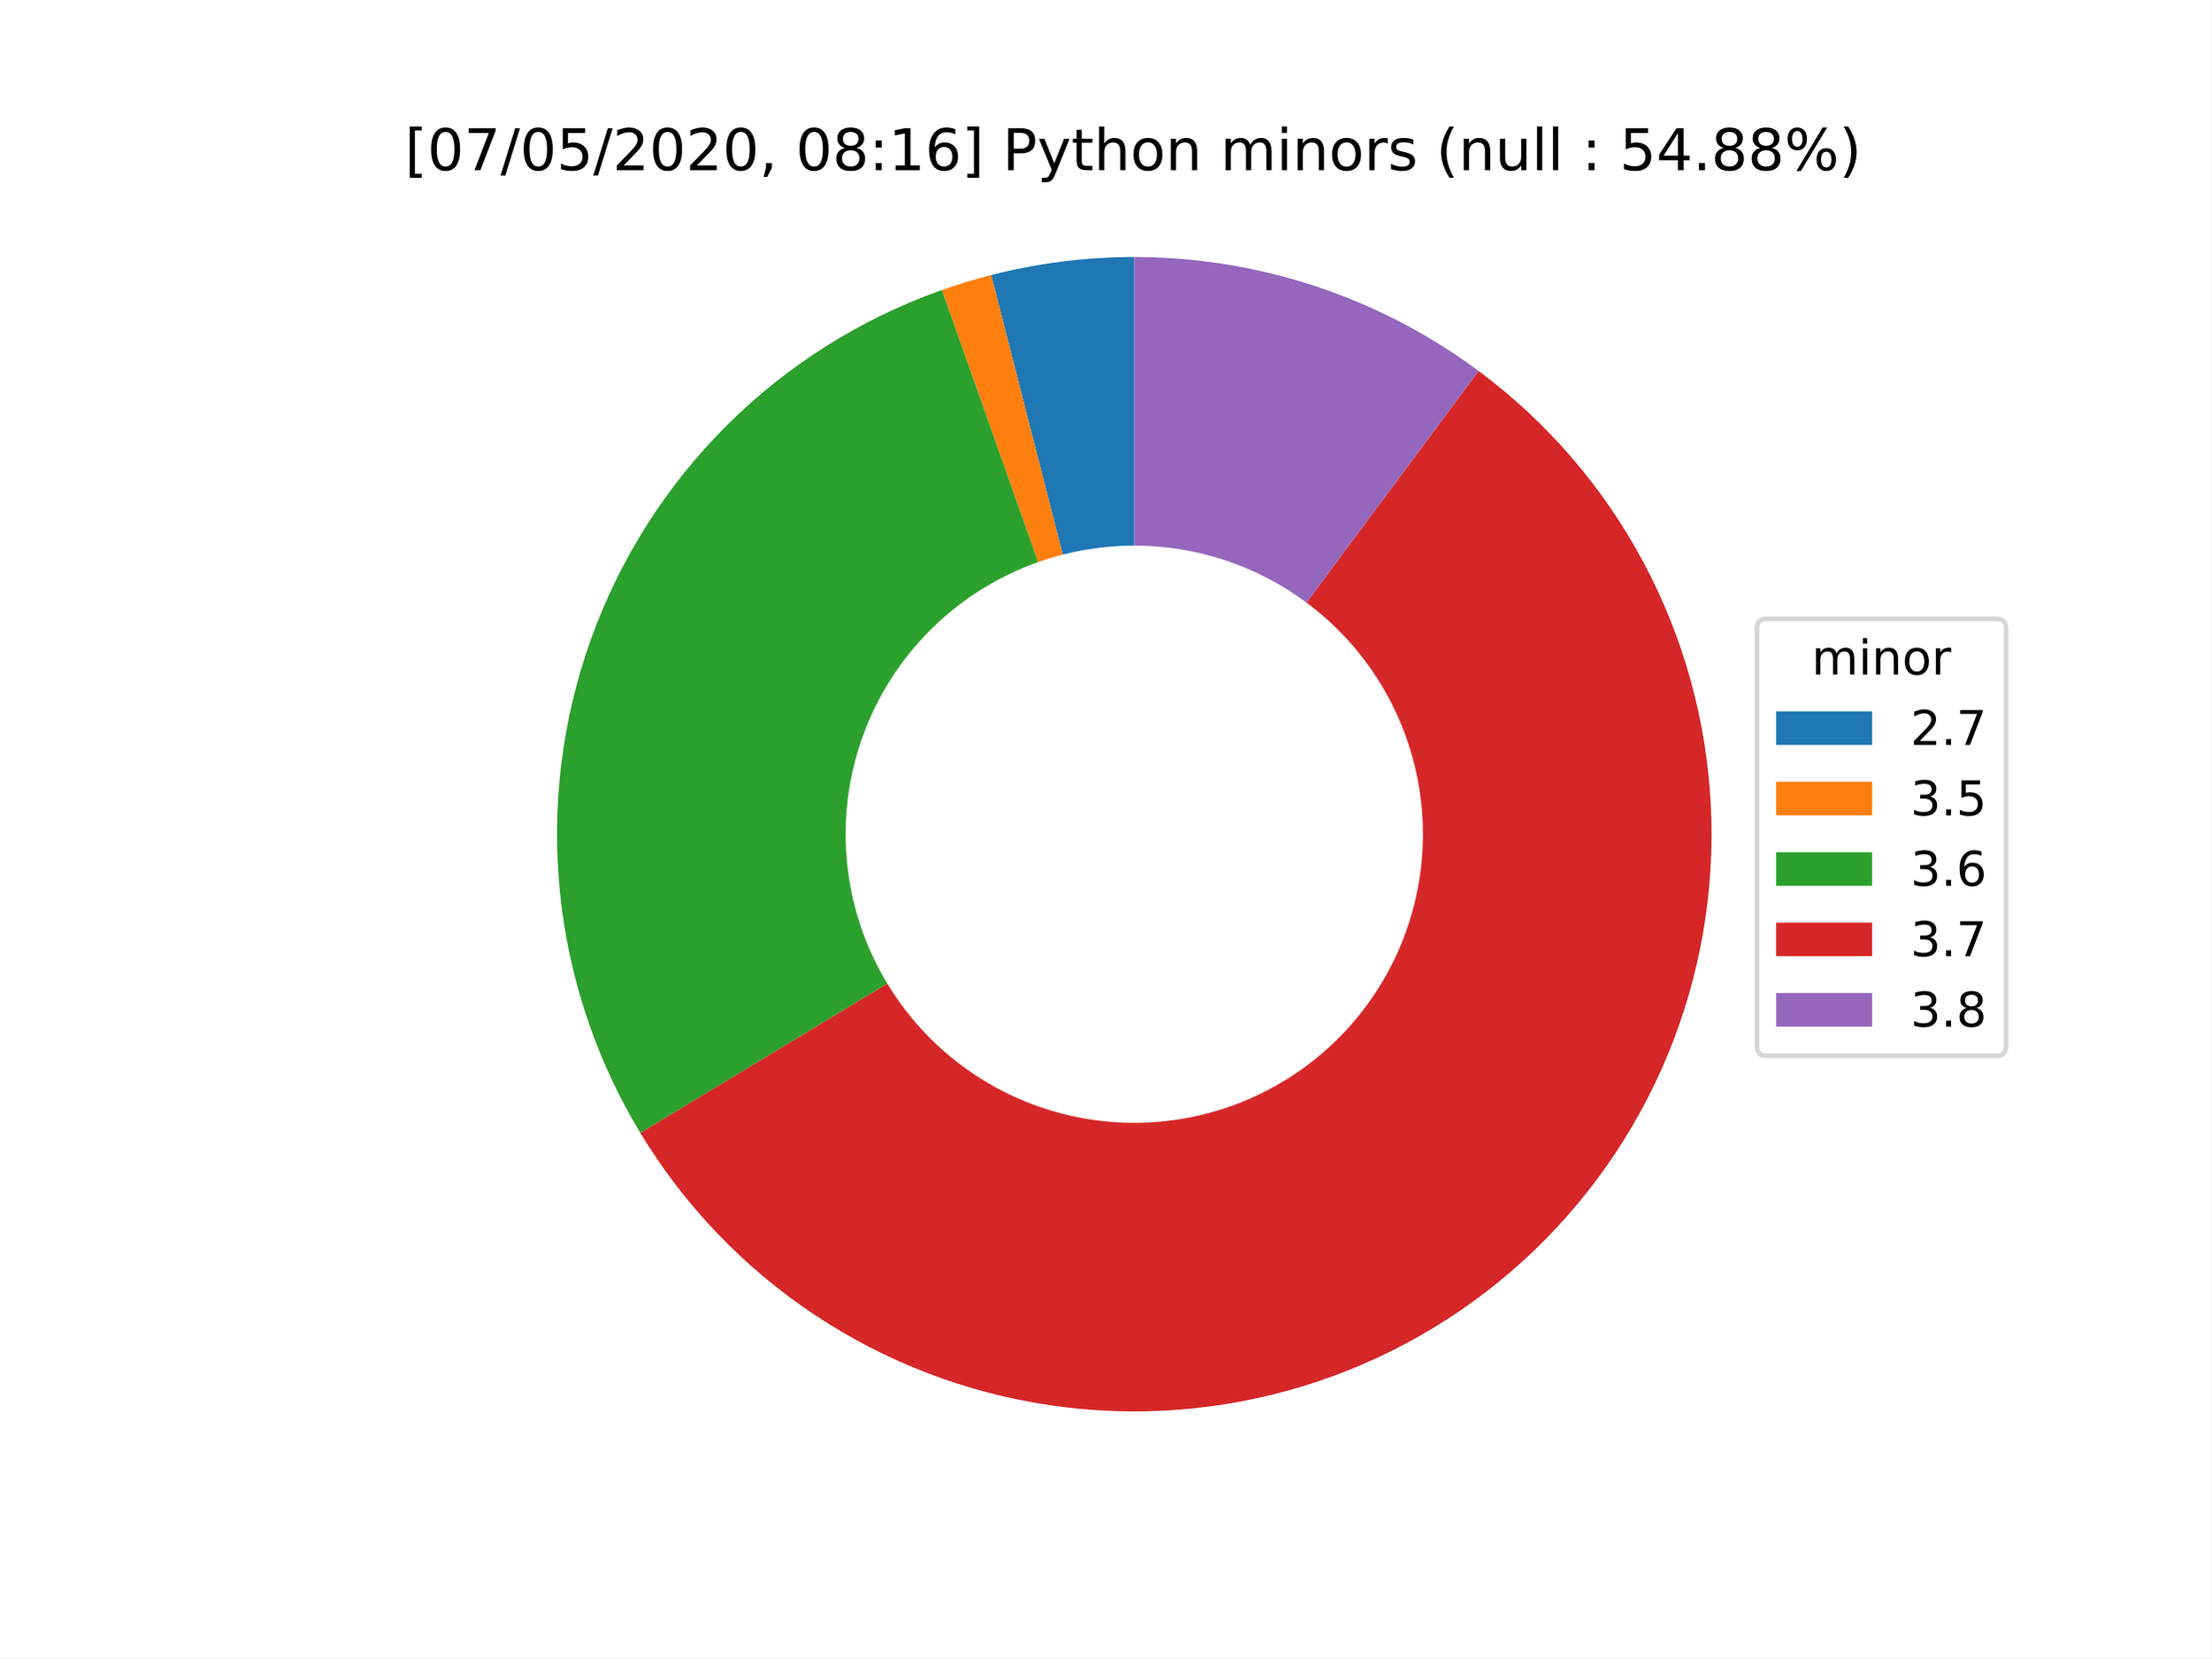
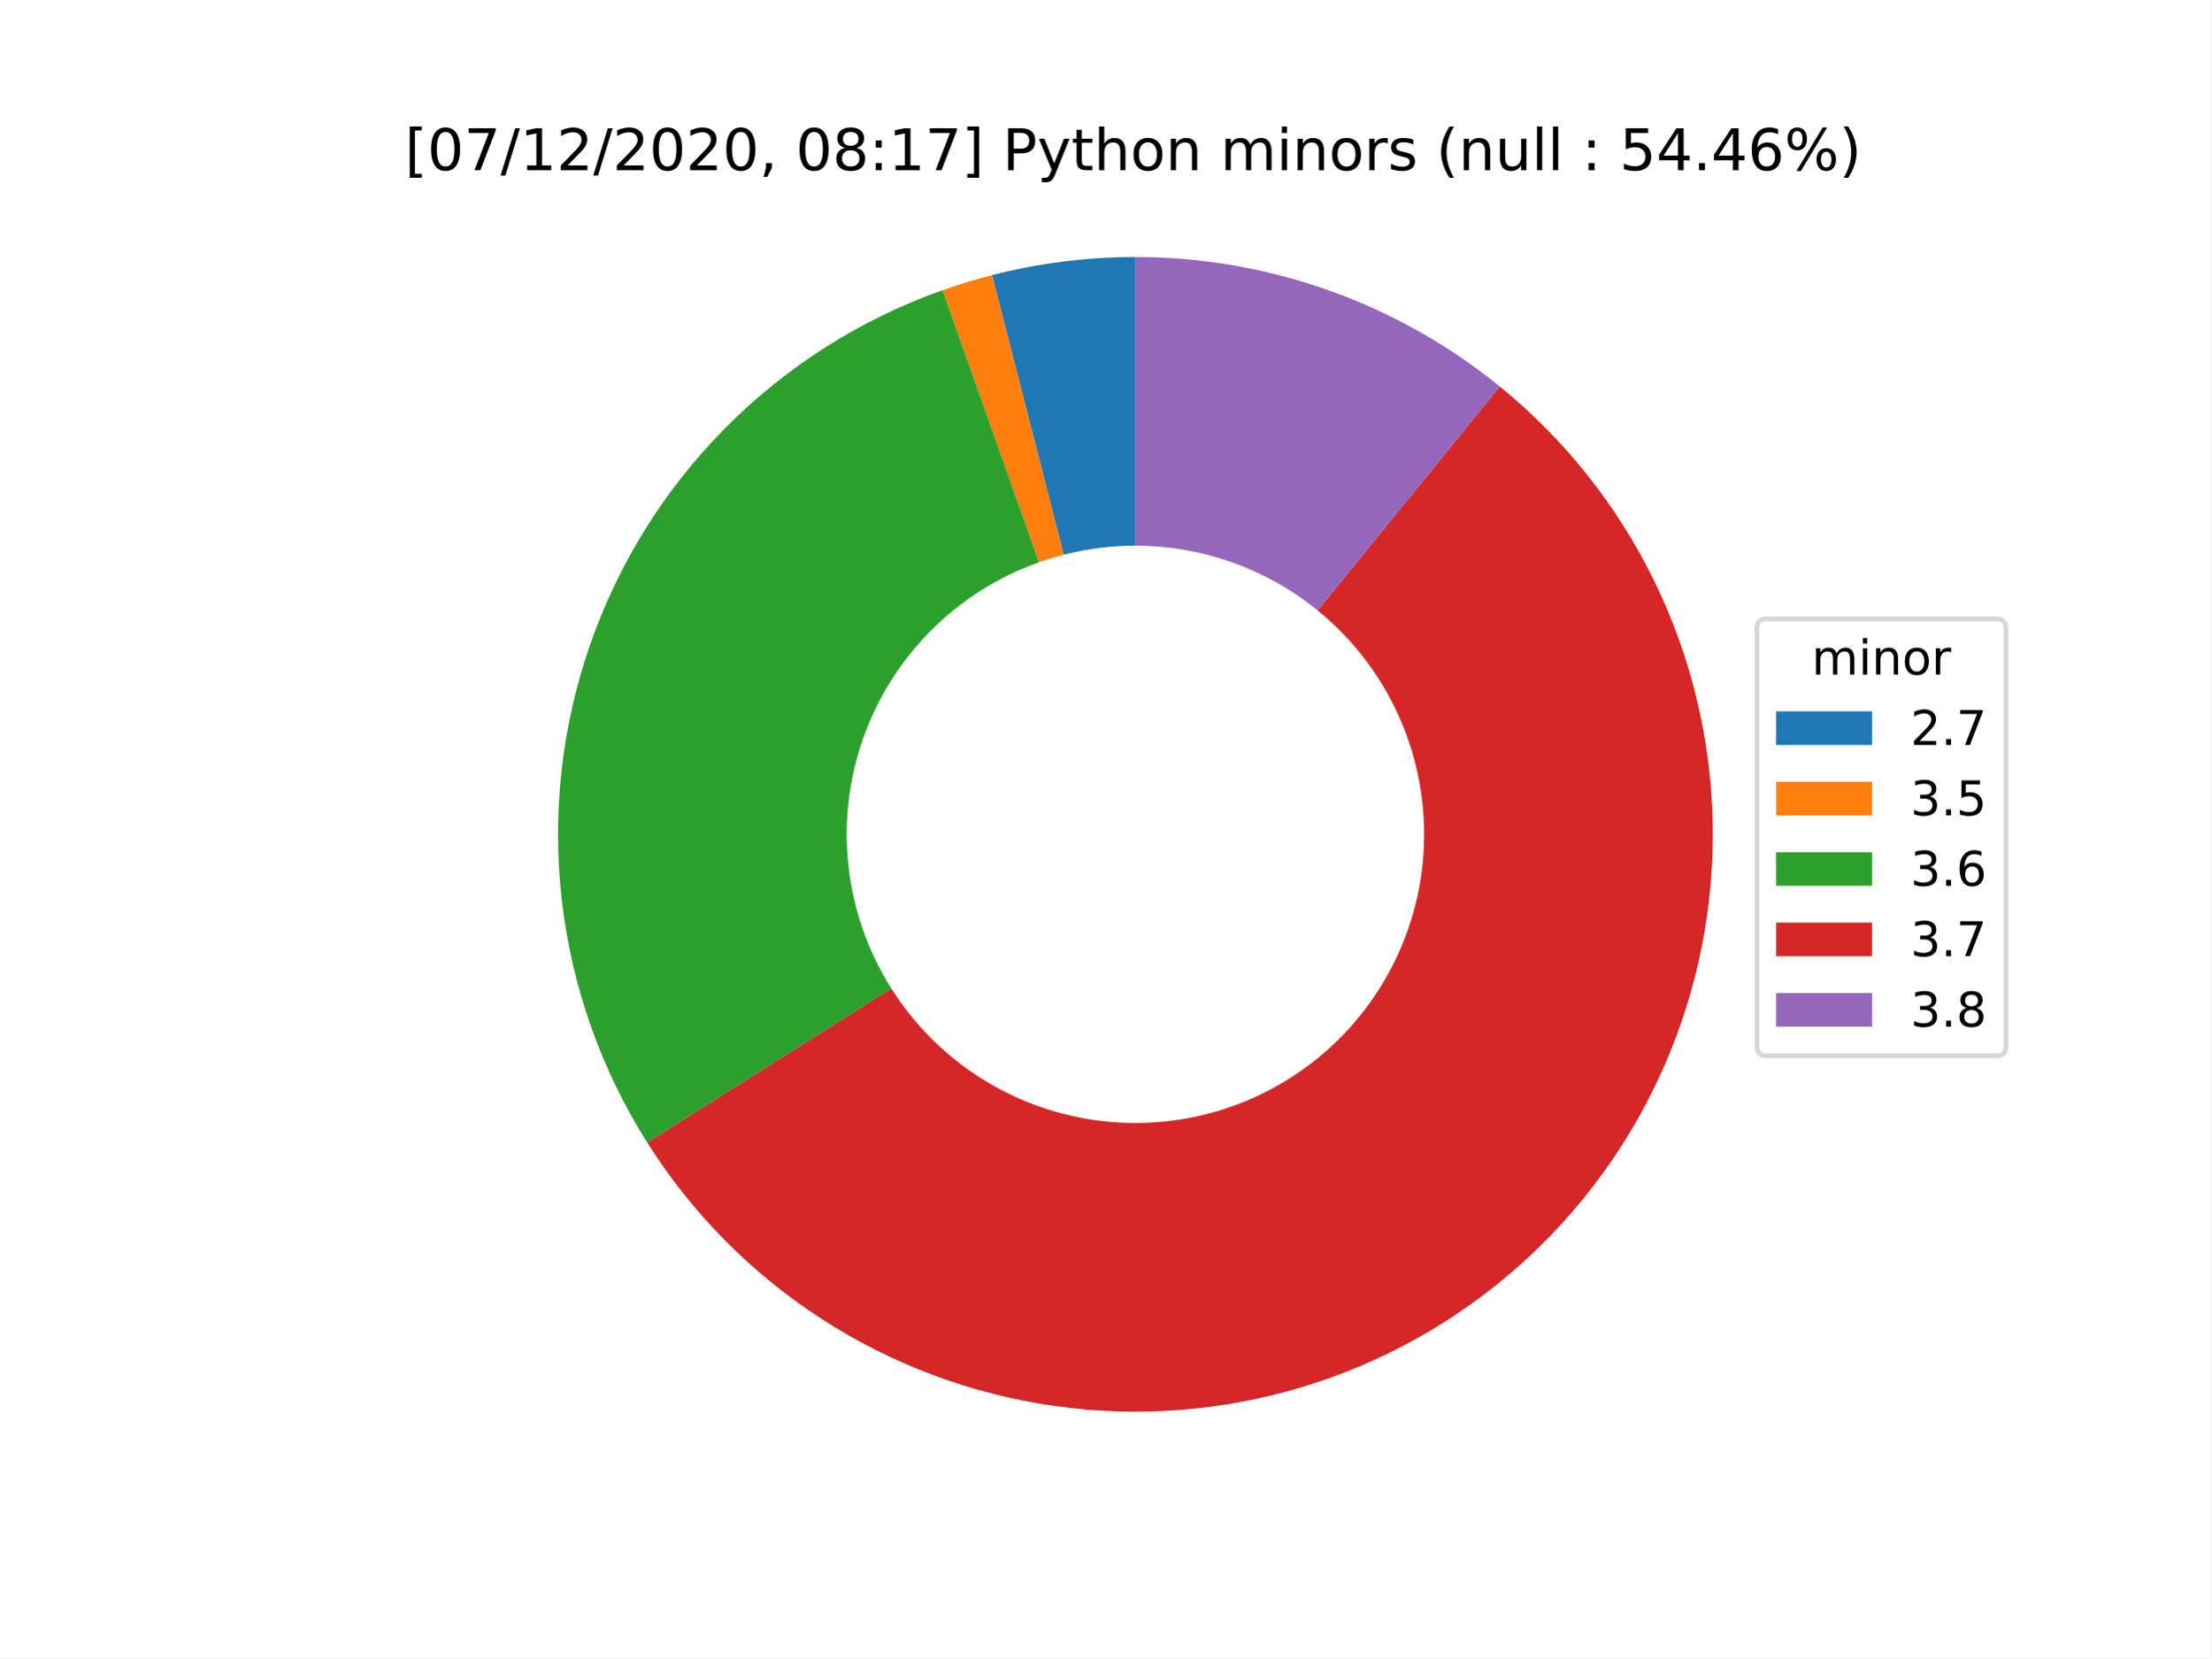
<svg xmlns="http://www.w3.org/2000/svg" xmlns:xlink="http://www.w3.org/1999/xlink" height="345.6pt" version="1.1" viewBox="0 0 460.8 345.6" width="460.8pt">
  <defs>
    <style type="text/css">
*{stroke-linecap:butt;stroke-linejoin:round;}
  </style>
  </defs>
  <g id="figure_1">
    <g id="patch_1">
      <path d="M 0 345.6  L 460.8 345.6  L 460.8 0  L 0 0  z " style="fill:#ffffff;" />
    </g>
    <g id="axes_1">
      <g id="patch_2">
-         <path d="M 236.387 53.568  C 231.36 53.568 226.339 53.883 221.351 54.511  C 216.364 55.139 211.421 56.08 206.552 57.326  L 221.469 115.601  C 223.904 114.978 226.376 114.508 228.869 114.194  C 231.363 113.88 233.874 113.722 236.387 113.722  L 236.387 53.568  z " style="fill:#1f77b4;" />
+         <path d="M 236.625 53.568  C 231.589 53.568 226.557 53.884 221.56 54.515  C 216.564 55.145 211.611 56.089 206.732 57.34  L 221.679 115.62  C 224.118 114.994 226.595 114.522 229.093 114.207  C 231.591 113.892 234.107 113.734 236.625 113.734  L 236.625 53.568  z " style="fill:#1f77b4;" />
      </g>
      <g id="patch_3">
-         <path d="M 206.552 57.326  C 204.821 57.769 203.1 58.251 201.391 58.77  C 199.681 59.29 197.984 59.848 196.299 60.443  L 216.343 117.16  C 217.185 116.862 218.034 116.583 218.889 116.323  C 219.743 116.063 220.604 115.823 221.469 115.601  L 206.552 57.326  z " style="fill:#ff7f0e;" />
+         <path d="M 206.732 57.34  C 204.991 57.787 203.259 58.273 201.539 58.797  C 199.819 59.321 198.111 59.884 196.416 60.485  L 216.521 117.192  C 217.368 116.892 218.222 116.61 219.082 116.348  C 219.942 116.086 220.808 115.843 221.679 115.62  L 206.732 57.34  z " style="fill:#ff7f0e;" />
      </g>
      <g id="patch_4">
-         <path d="M 196.299 60.443  C 179.451 66.398 164.139 76.031 151.479 88.643  C 138.82 101.254 129.127 116.529 123.108 133.354  C 117.09 150.179 114.895 168.136 116.683 185.916  C 118.471 203.695 124.198 220.855 133.447 236.145  L 184.917 205.01  C 180.293 197.366 177.429 188.786 176.535 179.896  C 175.641 171.006 176.738 162.028 179.748 153.615  C 182.757 145.202 187.603 137.565 193.933 131.259  C 200.263 124.954 207.919 120.137 216.343 117.16  L 196.299 60.443  z " style="fill:#2ca02c;" />
+         <path d="M 196.416 60.485  C 179.397 66.519 163.953 76.307 151.231 89.121  C 138.509 101.935 128.834 117.45 122.923 134.512  C 117.013 151.574 115.018 169.749 117.087 187.687  C 119.156 205.625 125.236 222.869 134.876 238.137  L 185.751 206.018  C 180.931 198.384 177.891 189.762 176.856 180.793  C 175.822 171.824 176.819 162.736 179.774 154.205  C 182.73 145.674 187.567 137.917 193.928 131.51  C 200.289 125.103 208.011 120.209 216.521 117.192  L 196.416 60.485  z " style="fill:#2ca02c;" />
      </g>
      <g id="patch_5">
-         <path d="M 133.447 236.145  C 142.641 251.344 155.088 264.32 169.891 274.138  C 184.695 283.956 201.491 290.374 219.069 292.931  C 236.648 295.488 254.576 294.12 271.563 288.927  C 288.55 283.733 304.178 274.841 317.321 262.891  C 330.464 250.941 340.799 236.227 347.581 219.809  C 354.363 203.392 357.425 185.674 356.548 167.932  C 355.67 150.191 350.874 132.861 342.505 117.193  C 334.136 101.525 322.4 87.903 308.141 77.308  L 272.264 125.592  C 279.393 130.889 285.261 137.7 289.446 145.535  C 293.631 153.369 296.029 162.033 296.467 170.904  C 296.906 179.775 295.375 188.634 291.984 196.843  C 288.593 205.052 283.425 212.408 276.854 218.383  C 270.283 224.358 262.469 228.804 253.975 231.401  C 245.481 233.998 236.517 234.682 227.728 233.404  C 218.939 232.125 210.541 228.916 203.139 224.007  C 195.737 219.098 189.514 212.61 184.917 205.01  L 133.447 236.145  z " style="fill:#d62728;" />
+         <path d="M 134.876 238.137  C 144.19 252.891 156.603 265.443 171.251 274.923  C 185.899 284.402 202.435 290.583 219.71 293.035  C 236.984 295.488 254.587 294.155 271.295 289.128  C 288.003 284.1 303.419 275.499 316.472 263.922  C 329.525 252.344 339.905 238.065 346.891 222.076  C 353.877 206.088 357.302 188.77 356.929 171.327  C 356.556 153.883 352.393 136.727 344.731 121.052  C 337.068 105.377 326.087 91.555 312.551 80.546  L 274.588 127.222  C 281.356 132.727 286.847 139.638 290.678 147.476  C 294.509 155.313 296.591 163.891 296.777 172.613  C 296.964 181.335 295.251 189.994 291.758 197.988  C 288.265 205.982 283.075 213.122 276.549 218.91  C 270.022 224.699 262.314 229 253.96 231.513  C 245.606 234.027 236.805 234.694 228.168 233.467  C 219.53 232.241 211.262 229.15 203.938 224.411  C 196.614 219.671 190.408 213.395 185.751 206.018  L 134.876 238.137  z " style="fill:#d62728;" />
      </g>
      <g id="patch_6">
-         <path d="M 308.141 77.308  C 297.835 69.65 286.368 63.691 274.177 59.657  C 261.986 55.624 249.228 53.568 236.387 53.568  L 236.387 113.722  C 242.807 113.722 249.186 114.75 255.282 116.767  C 261.377 118.783 267.111 121.763 272.264 125.592  L 308.141 77.308  z " style="fill:#9467bd;" />
+         <path d="M 312.551 80.546  C 301.902 71.884 289.848 65.109 276.913 60.513  C 263.979 55.917 250.352 53.568 236.625 53.568  L 236.625 113.734  C 243.489 113.734 250.302 114.908 256.769 117.206  C 263.237 119.504 269.263 122.892 274.588 127.222  L 312.551 80.546  z " style="fill:#9467bd;" />
      </g>
      <g id="matplotlib.axis_1" />
      <g id="matplotlib.axis_2" />
      <g id="text_1">
        <defs>
          <path d="M 8.594 75.984  L 29.297 75.984  L 29.297 69  L 17.578 69  L 17.578 -6.203  L 29.297 -6.203  L 29.297 -13.188  L 8.594 -13.188  z " id="DejaVuSans-91" />
          <path d="M 31.781 66.406  Q 24.172 66.406 20.328 58.906  Q 16.5 51.422 16.5 36.375  Q 16.5 21.391 20.328 13.891  Q 24.172 6.391 31.781 6.391  Q 39.453 6.391 43.281 13.891  Q 47.125 21.391 47.125 36.375  Q 47.125 51.422 43.281 58.906  Q 39.453 66.406 31.781 66.406  z M 31.781 74.219  Q 44.047 74.219 50.516 64.516  Q 56.984 54.828 56.984 36.375  Q 56.984 17.969 50.516 8.266  Q 44.047 -1.422 31.781 -1.422  Q 19.531 -1.422 13.062 8.266  Q 6.594 17.969 6.594 36.375  Q 6.594 54.828 13.062 64.516  Q 19.531 74.219 31.781 74.219  z " id="DejaVuSans-48" />
          <path d="M 8.203 72.906  L 55.078 72.906  L 55.078 68.703  L 28.609 0  L 18.312 0  L 43.219 64.594  L 8.203 64.594  z " id="DejaVuSans-55" />
          <path d="M 25.391 72.906  L 33.688 72.906  L 8.297 -9.281  L 0 -9.281  z " id="DejaVuSans-47" />
-           <path d="M 10.797 72.906  L 49.516 72.906  L 49.516 64.594  L 19.828 64.594  L 19.828 46.734  Q 21.969 47.469 24.109 47.828  Q 26.266 48.188 28.422 48.188  Q 40.625 48.188 47.75 41.5  Q 54.891 34.812 54.891 23.391  Q 54.891 11.625 47.562 5.094  Q 40.234 -1.422 26.906 -1.422  Q 22.312 -1.422 17.547 -0.641  Q 12.797 0.141 7.719 1.703  L 7.719 11.625  Q 12.109 9.234 16.797 8.062  Q 21.484 6.891 26.703 6.891  Q 35.156 6.891 40.078 11.328  Q 45.016 15.766 45.016 23.391  Q 45.016 31 40.078 35.438  Q 35.156 39.891 26.703 39.891  Q 22.75 39.891 18.812 39.016  Q 14.891 38.141 10.797 36.281  z " id="DejaVuSans-53" />
+           <path d="M 12.406 8.297  L 28.516 8.297  L 28.516 63.922  L 10.984 60.406  L 10.984 69.391  L 28.422 72.906  L 38.281 72.906  L 38.281 8.297  L 54.391 8.297  L 54.391 0  L 12.406 0  z " id="DejaVuSans-49" />
          <path d="M 19.188 8.297  L 53.609 8.297  L 53.609 0  L 7.328 0  L 7.328 8.297  Q 12.938 14.109 22.625 23.891  Q 32.328 33.688 34.812 36.531  Q 39.547 41.844 41.422 45.531  Q 43.312 49.219 43.312 52.781  Q 43.312 58.594 39.234 62.25  Q 35.156 65.922 28.609 65.922  Q 23.969 65.922 18.812 64.312  Q 13.672 62.703 7.812 59.422  L 7.812 69.391  Q 13.766 71.781 18.938 73  Q 24.125 74.219 28.422 74.219  Q 39.75 74.219 46.484 68.547  Q 53.219 62.891 53.219 53.422  Q 53.219 48.922 51.531 44.891  Q 49.859 40.875 45.406 35.406  Q 44.188 33.984 37.641 27.219  Q 31.109 20.453 19.188 8.297  z " id="DejaVuSans-50" />
          <path d="M 11.719 12.406  L 22.016 12.406  L 22.016 4  L 14.016 -11.625  L 7.719 -11.625  L 11.719 4  z " id="DejaVuSans-44" />
          <path id="DejaVuSans-32" />
          <path d="M 31.781 34.625  Q 24.75 34.625 20.719 30.859  Q 16.703 27.094 16.703 20.516  Q 16.703 13.922 20.719 10.156  Q 24.75 6.391 31.781 6.391  Q 38.812 6.391 42.859 10.172  Q 46.922 13.969 46.922 20.516  Q 46.922 27.094 42.891 30.859  Q 38.875 34.625 31.781 34.625  z M 21.922 38.812  Q 15.578 40.375 12.031 44.719  Q 8.5 49.078 8.5 55.328  Q 8.5 64.062 14.719 69.141  Q 20.953 74.219 31.781 74.219  Q 42.672 74.219 48.875 69.141  Q 55.078 64.062 55.078 55.328  Q 55.078 49.078 51.531 44.719  Q 48 40.375 41.703 38.812  Q 48.828 37.156 52.797 32.312  Q 56.781 27.484 56.781 20.516  Q 56.781 9.906 50.312 4.234  Q 43.844 -1.422 31.781 -1.422  Q 19.734 -1.422 13.25 4.234  Q 6.781 9.906 6.781 20.516  Q 6.781 27.484 10.781 32.312  Q 14.797 37.156 21.922 38.812  z M 18.312 54.391  Q 18.312 48.734 21.844 45.562  Q 25.391 42.391 31.781 42.391  Q 38.141 42.391 41.719 45.562  Q 45.312 48.734 45.312 54.391  Q 45.312 60.062 41.719 63.234  Q 38.141 66.406 31.781 66.406  Q 25.391 66.406 21.844 63.234  Q 18.312 60.062 18.312 54.391  z " id="DejaVuSans-56" />
          <path d="M 11.719 12.406  L 22.016 12.406  L 22.016 0  L 11.719 0  z M 11.719 51.703  L 22.016 51.703  L 22.016 39.312  L 11.719 39.312  z " id="DejaVuSans-58" />
-           <path d="M 12.406 8.297  L 28.516 8.297  L 28.516 63.922  L 10.984 60.406  L 10.984 69.391  L 28.422 72.906  L 38.281 72.906  L 38.281 8.297  L 54.391 8.297  L 54.391 0  L 12.406 0  z " id="DejaVuSans-49" />
-           <path d="M 33.016 40.375  Q 26.375 40.375 22.484 35.828  Q 18.609 31.297 18.609 23.391  Q 18.609 15.531 22.484 10.953  Q 26.375 6.391 33.016 6.391  Q 39.656 6.391 43.531 10.953  Q 47.406 15.531 47.406 23.391  Q 47.406 31.297 43.531 35.828  Q 39.656 40.375 33.016 40.375  z M 52.594 71.297  L 52.594 62.312  Q 48.875 64.062 45.094 64.984  Q 41.312 65.922 37.594 65.922  Q 27.828 65.922 22.672 59.328  Q 17.531 52.734 16.797 39.406  Q 19.672 43.656 24.016 45.922  Q 28.375 48.188 33.594 48.188  Q 44.578 48.188 50.953 41.516  Q 57.328 34.859 57.328 23.391  Q 57.328 12.156 50.688 5.359  Q 44.047 -1.422 33.016 -1.422  Q 20.359 -1.422 13.672 8.266  Q 6.984 17.969 6.984 36.375  Q 6.984 53.656 15.188 63.938  Q 23.391 74.219 37.203 74.219  Q 40.922 74.219 44.703 73.484  Q 48.484 72.75 52.594 71.297  z " id="DejaVuSans-54" />
          <path d="M 30.422 75.984  L 30.422 -13.188  L 9.719 -13.188  L 9.719 -6.203  L 21.391 -6.203  L 21.391 69  L 9.719 69  L 9.719 75.984  z " id="DejaVuSans-93" />
          <path d="M 19.672 64.797  L 19.672 37.406  L 32.078 37.406  Q 38.969 37.406 42.719 40.969  Q 46.484 44.531 46.484 51.125  Q 46.484 57.672 42.719 61.234  Q 38.969 64.797 32.078 64.797  z M 9.812 72.906  L 32.078 72.906  Q 44.344 72.906 50.609 67.359  Q 56.891 61.812 56.891 51.125  Q 56.891 40.328 50.609 34.812  Q 44.344 29.297 32.078 29.297  L 19.672 29.297  L 19.672 0  L 9.812 0  z " id="DejaVuSans-80" />
          <path d="M 32.172 -5.078  Q 28.375 -14.844 24.75 -17.812  Q 21.141 -20.797 15.094 -20.797  L 7.906 -20.797  L 7.906 -13.281  L 13.188 -13.281  Q 16.891 -13.281 18.938 -11.516  Q 21 -9.766 23.484 -3.219  L 25.094 0.875  L 2.984 54.688  L 12.5 54.688  L 29.594 11.922  L 46.688 54.688  L 56.203 54.688  z " id="DejaVuSans-121" />
          <path d="M 18.312 70.219  L 18.312 54.688  L 36.812 54.688  L 36.812 47.703  L 18.312 47.703  L 18.312 18.016  Q 18.312 11.328 20.141 9.422  Q 21.969 7.516 27.594 7.516  L 36.812 7.516  L 36.812 0  L 27.594 0  Q 17.188 0 13.234 3.875  Q 9.281 7.766 9.281 18.016  L 9.281 47.703  L 2.688 47.703  L 2.688 54.688  L 9.281 54.688  L 9.281 70.219  z " id="DejaVuSans-116" />
          <path d="M 54.891 33.016  L 54.891 0  L 45.906 0  L 45.906 32.719  Q 45.906 40.484 42.875 44.328  Q 39.844 48.188 33.797 48.188  Q 26.516 48.188 22.312 43.547  Q 18.109 38.922 18.109 30.906  L 18.109 0  L 9.078 0  L 9.078 75.984  L 18.109 75.984  L 18.109 46.188  Q 21.344 51.125 25.703 53.562  Q 30.078 56 35.797 56  Q 45.219 56 50.047 50.172  Q 54.891 44.344 54.891 33.016  z " id="DejaVuSans-104" />
          <path d="M 30.609 48.391  Q 23.391 48.391 19.188 42.75  Q 14.984 37.109 14.984 27.297  Q 14.984 17.484 19.156 11.844  Q 23.344 6.203 30.609 6.203  Q 37.797 6.203 41.984 11.859  Q 46.188 17.531 46.188 27.297  Q 46.188 37.016 41.984 42.703  Q 37.797 48.391 30.609 48.391  z M 30.609 56  Q 42.328 56 49.016 48.375  Q 55.719 40.766 55.719 27.297  Q 55.719 13.875 49.016 6.219  Q 42.328 -1.422 30.609 -1.422  Q 18.844 -1.422 12.172 6.219  Q 5.516 13.875 5.516 27.297  Q 5.516 40.766 12.172 48.375  Q 18.844 56 30.609 56  z " id="DejaVuSans-111" />
          <path d="M 54.891 33.016  L 54.891 0  L 45.906 0  L 45.906 32.719  Q 45.906 40.484 42.875 44.328  Q 39.844 48.188 33.797 48.188  Q 26.516 48.188 22.312 43.547  Q 18.109 38.922 18.109 30.906  L 18.109 0  L 9.078 0  L 9.078 54.688  L 18.109 54.688  L 18.109 46.188  Q 21.344 51.125 25.703 53.562  Q 30.078 56 35.797 56  Q 45.219 56 50.047 50.172  Q 54.891 44.344 54.891 33.016  z " id="DejaVuSans-110" />
          <path d="M 52 44.188  Q 55.375 50.25 60.062 53.125  Q 64.75 56 71.094 56  Q 79.641 56 84.281 50.016  Q 88.922 44.047 88.922 33.016  L 88.922 0  L 79.891 0  L 79.891 32.719  Q 79.891 40.578 77.094 44.375  Q 74.312 48.188 68.609 48.188  Q 61.625 48.188 57.562 43.547  Q 53.516 38.922 53.516 30.906  L 53.516 0  L 44.484 0  L 44.484 32.719  Q 44.484 40.625 41.703 44.406  Q 38.922 48.188 33.109 48.188  Q 26.219 48.188 22.156 43.531  Q 18.109 38.875 18.109 30.906  L 18.109 0  L 9.078 0  L 9.078 54.688  L 18.109 54.688  L 18.109 46.188  Q 21.188 51.219 25.484 53.609  Q 29.781 56 35.688 56  Q 41.656 56 45.828 52.969  Q 50 49.953 52 44.188  z " id="DejaVuSans-109" />
          <path d="M 9.422 54.688  L 18.406 54.688  L 18.406 0  L 9.422 0  z M 9.422 75.984  L 18.406 75.984  L 18.406 64.594  L 9.422 64.594  z " id="DejaVuSans-105" />
          <path d="M 41.109 46.297  Q 39.594 47.172 37.812 47.578  Q 36.031 48 33.891 48  Q 26.266 48 22.188 43.047  Q 18.109 38.094 18.109 28.812  L 18.109 0  L 9.078 0  L 9.078 54.688  L 18.109 54.688  L 18.109 46.188  Q 20.953 51.172 25.484 53.578  Q 30.031 56 36.531 56  Q 37.453 56 38.578 55.875  Q 39.703 55.766 41.062 55.516  z " id="DejaVuSans-114" />
          <path d="M 44.281 53.078  L 44.281 44.578  Q 40.484 46.531 36.375 47.5  Q 32.281 48.484 27.875 48.484  Q 21.188 48.484 17.844 46.438  Q 14.5 44.391 14.5 40.281  Q 14.5 37.156 16.891 35.375  Q 19.281 33.594 26.516 31.984  L 29.594 31.297  Q 39.156 29.25 43.188 25.516  Q 47.219 21.781 47.219 15.094  Q 47.219 7.469 41.188 3.016  Q 35.156 -1.422 24.609 -1.422  Q 20.219 -1.422 15.453 -0.562  Q 10.688 0.297 5.422 2  L 5.422 11.281  Q 10.406 8.688 15.234 7.391  Q 20.062 6.109 24.812 6.109  Q 31.156 6.109 34.562 8.281  Q 37.984 10.453 37.984 14.406  Q 37.984 18.062 35.516 20.016  Q 33.062 21.969 24.703 23.781  L 21.578 24.516  Q 13.234 26.266 9.516 29.906  Q 5.812 33.547 5.812 39.891  Q 5.812 47.609 11.281 51.797  Q 16.75 56 26.812 56  Q 31.781 56 36.172 55.266  Q 40.578 54.547 44.281 53.078  z " id="DejaVuSans-115" />
          <path d="M 31 75.875  Q 24.469 64.656 21.281 53.656  Q 18.109 42.672 18.109 31.391  Q 18.109 20.125 21.312 9.062  Q 24.516 -2 31 -13.188  L 23.188 -13.188  Q 15.875 -1.703 12.234 9.375  Q 8.594 20.453 8.594 31.391  Q 8.594 42.281 12.203 53.312  Q 15.828 64.359 23.188 75.875  z " id="DejaVuSans-40" />
          <path d="M 8.5 21.578  L 8.5 54.688  L 17.484 54.688  L 17.484 21.922  Q 17.484 14.156 20.5 10.266  Q 23.531 6.391 29.594 6.391  Q 36.859 6.391 41.078 11.031  Q 45.312 15.672 45.312 23.688  L 45.312 54.688  L 54.297 54.688  L 54.297 0  L 45.312 0  L 45.312 8.406  Q 42.047 3.422 37.719 1  Q 33.406 -1.422 27.688 -1.422  Q 18.266 -1.422 13.375 4.438  Q 8.5 10.297 8.5 21.578  z M 31.109 56  z " id="DejaVuSans-117" />
          <path d="M 9.422 75.984  L 18.406 75.984  L 18.406 0  L 9.422 0  z " id="DejaVuSans-108" />
+           <path d="M 10.797 72.906  L 49.516 72.906  L 49.516 64.594  L 19.828 64.594  L 19.828 46.734  Q 21.969 47.469 24.109 47.828  Q 26.266 48.188 28.422 48.188  Q 40.625 48.188 47.75 41.5  Q 54.891 34.812 54.891 23.391  Q 54.891 11.625 47.562 5.094  Q 40.234 -1.422 26.906 -1.422  Q 22.312 -1.422 17.547 -0.641  Q 12.797 0.141 7.719 1.703  L 7.719 11.625  Q 12.109 9.234 16.797 8.062  Q 21.484 6.891 26.703 6.891  Q 35.156 6.891 40.078 11.328  Q 45.016 15.766 45.016 23.391  Q 45.016 31 40.078 35.438  Q 35.156 39.891 26.703 39.891  Q 22.75 39.891 18.812 39.016  Q 14.891 38.141 10.797 36.281  z " id="DejaVuSans-53" />
          <path d="M 37.797 64.312  L 12.891 25.391  L 37.797 25.391  z M 35.203 72.906  L 47.609 72.906  L 47.609 25.391  L 58.016 25.391  L 58.016 17.188  L 47.609 17.188  L 47.609 0  L 37.797 0  L 37.797 17.188  L 4.891 17.188  L 4.891 26.703  z " id="DejaVuSans-52" />
          <path d="M 10.688 12.406  L 21 12.406  L 21 0  L 10.688 0  z " id="DejaVuSans-46" />
+           <path d="M 33.016 40.375  Q 26.375 40.375 22.484 35.828  Q 18.609 31.297 18.609 23.391  Q 18.609 15.531 22.484 10.953  Q 26.375 6.391 33.016 6.391  Q 39.656 6.391 43.531 10.953  Q 47.406 15.531 47.406 23.391  Q 47.406 31.297 43.531 35.828  Q 39.656 40.375 33.016 40.375  z M 52.594 71.297  L 52.594 62.312  Q 48.875 64.062 45.094 64.984  Q 41.312 65.922 37.594 65.922  Q 27.828 65.922 22.672 59.328  Q 17.531 52.734 16.797 39.406  Q 19.672 43.656 24.016 45.922  Q 28.375 48.188 33.594 48.188  Q 44.578 48.188 50.953 41.516  Q 57.328 34.859 57.328 23.391  Q 57.328 12.156 50.688 5.359  Q 44.047 -1.422 33.016 -1.422  Q 20.359 -1.422 13.672 8.266  Q 6.984 17.969 6.984 36.375  Q 6.984 53.656 15.188 63.938  Q 23.391 74.219 37.203 74.219  Q 40.922 74.219 44.703 73.484  Q 48.484 72.75 52.594 71.297  z " id="DejaVuSans-54" />
          <path d="M 72.703 32.078  Q 68.453 32.078 66.031 28.469  Q 63.625 24.859 63.625 18.406  Q 63.625 12.062 66.031 8.422  Q 68.453 4.781 72.703 4.781  Q 76.859 4.781 79.266 8.422  Q 81.688 12.062 81.688 18.406  Q 81.688 24.812 79.266 28.438  Q 76.859 32.078 72.703 32.078  z M 72.703 38.281  Q 80.422 38.281 84.953 32.906  Q 89.5 27.547 89.5 18.406  Q 89.5 9.281 84.938 3.922  Q 80.375 -1.422 72.703 -1.422  Q 64.891 -1.422 60.344 3.922  Q 55.812 9.281 55.812 18.406  Q 55.812 27.594 60.375 32.938  Q 64.938 38.281 72.703 38.281  z M 22.312 68.016  Q 18.109 68.016 15.688 64.375  Q 13.281 60.75 13.281 54.391  Q 13.281 47.953 15.672 44.328  Q 18.062 40.719 22.312 40.719  Q 26.562 40.719 28.969 44.328  Q 31.391 47.953 31.391 54.391  Q 31.391 60.688 28.953 64.344  Q 26.516 68.016 22.312 68.016  z M 66.406 74.219  L 74.219 74.219  L 28.609 -1.422  L 20.797 -1.422  z M 22.312 74.219  Q 30.031 74.219 34.609 68.875  Q 39.203 63.531 39.203 54.391  Q 39.203 45.172 34.641 39.844  Q 30.078 34.516 22.312 34.516  Q 14.547 34.516 10.031 39.859  Q 5.516 45.219 5.516 54.391  Q 5.516 63.484 10.047 68.844  Q 14.594 74.219 22.312 74.219  z " id="DejaVuSans-37" />
          <path d="M 8.016 75.875  L 15.828 75.875  Q 23.141 64.359 26.781 53.312  Q 30.422 42.281 30.422 31.391  Q 30.422 20.453 26.781 9.375  Q 23.141 -1.703 15.828 -13.188  L 8.016 -13.188  Q 14.5 -2 17.703 9.062  Q 20.906 20.125 20.906 31.391  Q 20.906 42.672 17.703 53.656  Q 14.5 64.656 8.016 75.875  z " id="DejaVuSans-41" />
        </defs>
        <g transform="translate(84.36187 35.472)scale(0.12 -0.12)">
          <use xlink:href="#DejaVuSans-91" />
          <use x="39.014" xlink:href="#DejaVuSans-48" />
          <use x="102.637" xlink:href="#DejaVuSans-55" />
          <use x="166.26" xlink:href="#DejaVuSans-47" />
-           <use x="199.951" xlink:href="#DejaVuSans-48" />
-           <use x="263.574" xlink:href="#DejaVuSans-53" />
+           <use x="199.951" xlink:href="#DejaVuSans-49" />
+           <use x="263.574" xlink:href="#DejaVuSans-50" />
          <use x="327.197" xlink:href="#DejaVuSans-47" />
          <use x="360.889" xlink:href="#DejaVuSans-50" />
          <use x="424.512" xlink:href="#DejaVuSans-48" />
          <use x="488.135" xlink:href="#DejaVuSans-50" />
          <use x="551.758" xlink:href="#DejaVuSans-48" />
          <use x="615.381" xlink:href="#DejaVuSans-44" />
          <use x="647.168" xlink:href="#DejaVuSans-32" />
          <use x="678.955" xlink:href="#DejaVuSans-48" />
          <use x="742.578" xlink:href="#DejaVuSans-56" />
          <use x="806.201" xlink:href="#DejaVuSans-58" />
          <use x="839.893" xlink:href="#DejaVuSans-49" />
-           <use x="903.516" xlink:href="#DejaVuSans-54" />
+           <use x="903.516" xlink:href="#DejaVuSans-55" />
          <use x="967.139" xlink:href="#DejaVuSans-93" />
          <use x="1006.152" xlink:href="#DejaVuSans-32" />
          <use x="1037.939" xlink:href="#DejaVuSans-80" />
          <use x="1098.242" xlink:href="#DejaVuSans-121" />
          <use x="1157.422" xlink:href="#DejaVuSans-116" />
          <use x="1196.631" xlink:href="#DejaVuSans-104" />
          <use x="1260.01" xlink:href="#DejaVuSans-111" />
          <use x="1321.191" xlink:href="#DejaVuSans-110" />
          <use x="1384.57" xlink:href="#DejaVuSans-32" />
          <use x="1416.357" xlink:href="#DejaVuSans-109" />
          <use x="1513.77" xlink:href="#DejaVuSans-105" />
          <use x="1541.553" xlink:href="#DejaVuSans-110" />
          <use x="1604.932" xlink:href="#DejaVuSans-111" />
          <use x="1666.113" xlink:href="#DejaVuSans-114" />
          <use x="1707.227" xlink:href="#DejaVuSans-115" />
          <use x="1759.326" xlink:href="#DejaVuSans-32" />
          <use x="1791.113" xlink:href="#DejaVuSans-40" />
          <use x="1830.127" xlink:href="#DejaVuSans-110" />
          <use x="1893.506" xlink:href="#DejaVuSans-117" />
          <use x="1956.885" xlink:href="#DejaVuSans-108" />
          <use x="1984.668" xlink:href="#DejaVuSans-108" />
          <use x="2012.451" xlink:href="#DejaVuSans-32" />
          <use x="2044.238" xlink:href="#DejaVuSans-58" />
          <use x="2077.93" xlink:href="#DejaVuSans-32" />
          <use x="2109.717" xlink:href="#DejaVuSans-53" />
          <use x="2173.34" xlink:href="#DejaVuSans-52" />
          <use x="2236.963" xlink:href="#DejaVuSans-46" />
-           <use x="2268.75" xlink:href="#DejaVuSans-56" />
-           <use x="2332.373" xlink:href="#DejaVuSans-56" />
+           <use x="2268.75" xlink:href="#DejaVuSans-52" />
+           <use x="2332.373" xlink:href="#DejaVuSans-54" />
          <use x="2395.996" xlink:href="#DejaVuSans-37" />
          <use x="2491.016" xlink:href="#DejaVuSans-41" />
        </g>
      </g>
      <g id="legend_1">
        <g id="patch_7">
          <path d="M 368.152 220.062  L 416.055 220.062  Q 418.055 220.062 418.055 218.062  L 418.055 130.994  Q 418.055 128.994 416.055 128.994  L 368.152 128.994  Q 366.152 128.994 366.152 130.994  L 366.152 218.062  Q 366.152 220.062 368.152 220.062  z " style="fill:#ffffff;opacity:0.8;stroke:#cccccc;stroke-linejoin:miter;" />
        </g>
        <g id="text_2">
          <g transform="translate(377.5606 140.5921)scale(0.1 -0.1)">
            <use xlink:href="#DejaVuSans-109" />
            <use x="97.412" xlink:href="#DejaVuSans-105" />
            <use x="125.195" xlink:href="#DejaVuSans-110" />
            <use x="188.574" xlink:href="#DejaVuSans-111" />
            <use x="249.756" xlink:href="#DejaVuSans-114" />
          </g>
        </g>
        <g id="patch_8">
          <path d="M 370.152 155.27  L 390.152 155.27  L 390.152 148.27  L 370.152 148.27  z " style="fill:#1f77b4;" />
        </g>
        <g id="text_3">
          <g transform="translate(398.152 155.2702)scale(0.1 -0.1)">
            <use xlink:href="#DejaVuSans-50" />
            <use x="63.623" xlink:href="#DejaVuSans-46" />
            <use x="95.41" xlink:href="#DejaVuSans-55" />
          </g>
        </g>
        <g id="patch_9">
          <path d="M 370.152 169.948  L 390.152 169.948  L 390.152 162.948  L 370.152 162.948  z " style="fill:#ff7f0e;" />
        </g>
        <g id="text_4">
          <defs>
            <path d="M 40.578 39.312  Q 47.656 37.797 51.625 33  Q 55.609 28.219 55.609 21.188  Q 55.609 10.406 48.188 4.484  Q 40.766 -1.422 27.094 -1.422  Q 22.516 -1.422 17.656 -0.516  Q 12.797 0.391 7.625 2.203  L 7.625 11.719  Q 11.719 9.328 16.594 8.109  Q 21.484 6.891 26.812 6.891  Q 36.078 6.891 40.938 10.547  Q 45.797 14.203 45.797 21.188  Q 45.797 27.641 41.281 31.266  Q 36.766 34.906 28.719 34.906  L 20.219 34.906  L 20.219 43.016  L 29.109 43.016  Q 36.375 43.016 40.234 45.922  Q 44.094 48.828 44.094 54.297  Q 44.094 59.906 40.109 62.906  Q 36.141 65.922 28.719 65.922  Q 24.656 65.922 20.016 65.031  Q 15.375 64.156 9.812 62.312  L 9.812 71.094  Q 15.438 72.656 20.344 73.438  Q 25.25 74.219 29.594 74.219  Q 40.828 74.219 47.359 69.109  Q 53.906 64.016 53.906 55.328  Q 53.906 49.266 50.438 45.094  Q 46.969 40.922 40.578 39.312  z " id="DejaVuSans-51" />
          </defs>
          <g transform="translate(398.152 169.9483)scale(0.1 -0.1)">
            <use xlink:href="#DejaVuSans-51" />
            <use x="63.623" xlink:href="#DejaVuSans-46" />
            <use x="95.41" xlink:href="#DejaVuSans-53" />
          </g>
        </g>
        <g id="patch_10">
          <path d="M 370.152 184.626  L 390.152 184.626  L 390.152 177.626  L 370.152 177.626  z " style="fill:#2ca02c;" />
        </g>
        <g id="text_5">
          <g transform="translate(398.152 184.6264)scale(0.1 -0.1)">
            <use xlink:href="#DejaVuSans-51" />
            <use x="63.623" xlink:href="#DejaVuSans-46" />
            <use x="95.41" xlink:href="#DejaVuSans-54" />
          </g>
        </g>
        <g id="patch_11">
          <path d="M 370.152 199.305  L 390.152 199.305  L 390.152 192.305  L 370.152 192.305  z " style="fill:#d62728;" />
        </g>
        <g id="text_6">
          <g transform="translate(398.152 199.3046)scale(0.1 -0.1)">
            <use xlink:href="#DejaVuSans-51" />
            <use x="63.623" xlink:href="#DejaVuSans-46" />
            <use x="95.41" xlink:href="#DejaVuSans-55" />
          </g>
        </g>
        <g id="patch_12">
          <path d="M 370.152 213.983  L 390.152 213.983  L 390.152 206.983  L 370.152 206.983  z " style="fill:#9467bd;" />
        </g>
        <g id="text_7">
          <g transform="translate(398.152 213.9827)scale(0.1 -0.1)">
            <use xlink:href="#DejaVuSans-51" />
            <use x="63.623" xlink:href="#DejaVuSans-46" />
            <use x="95.41" xlink:href="#DejaVuSans-56" />
          </g>
        </g>
      </g>
    </g>
  </g>
</svg>
